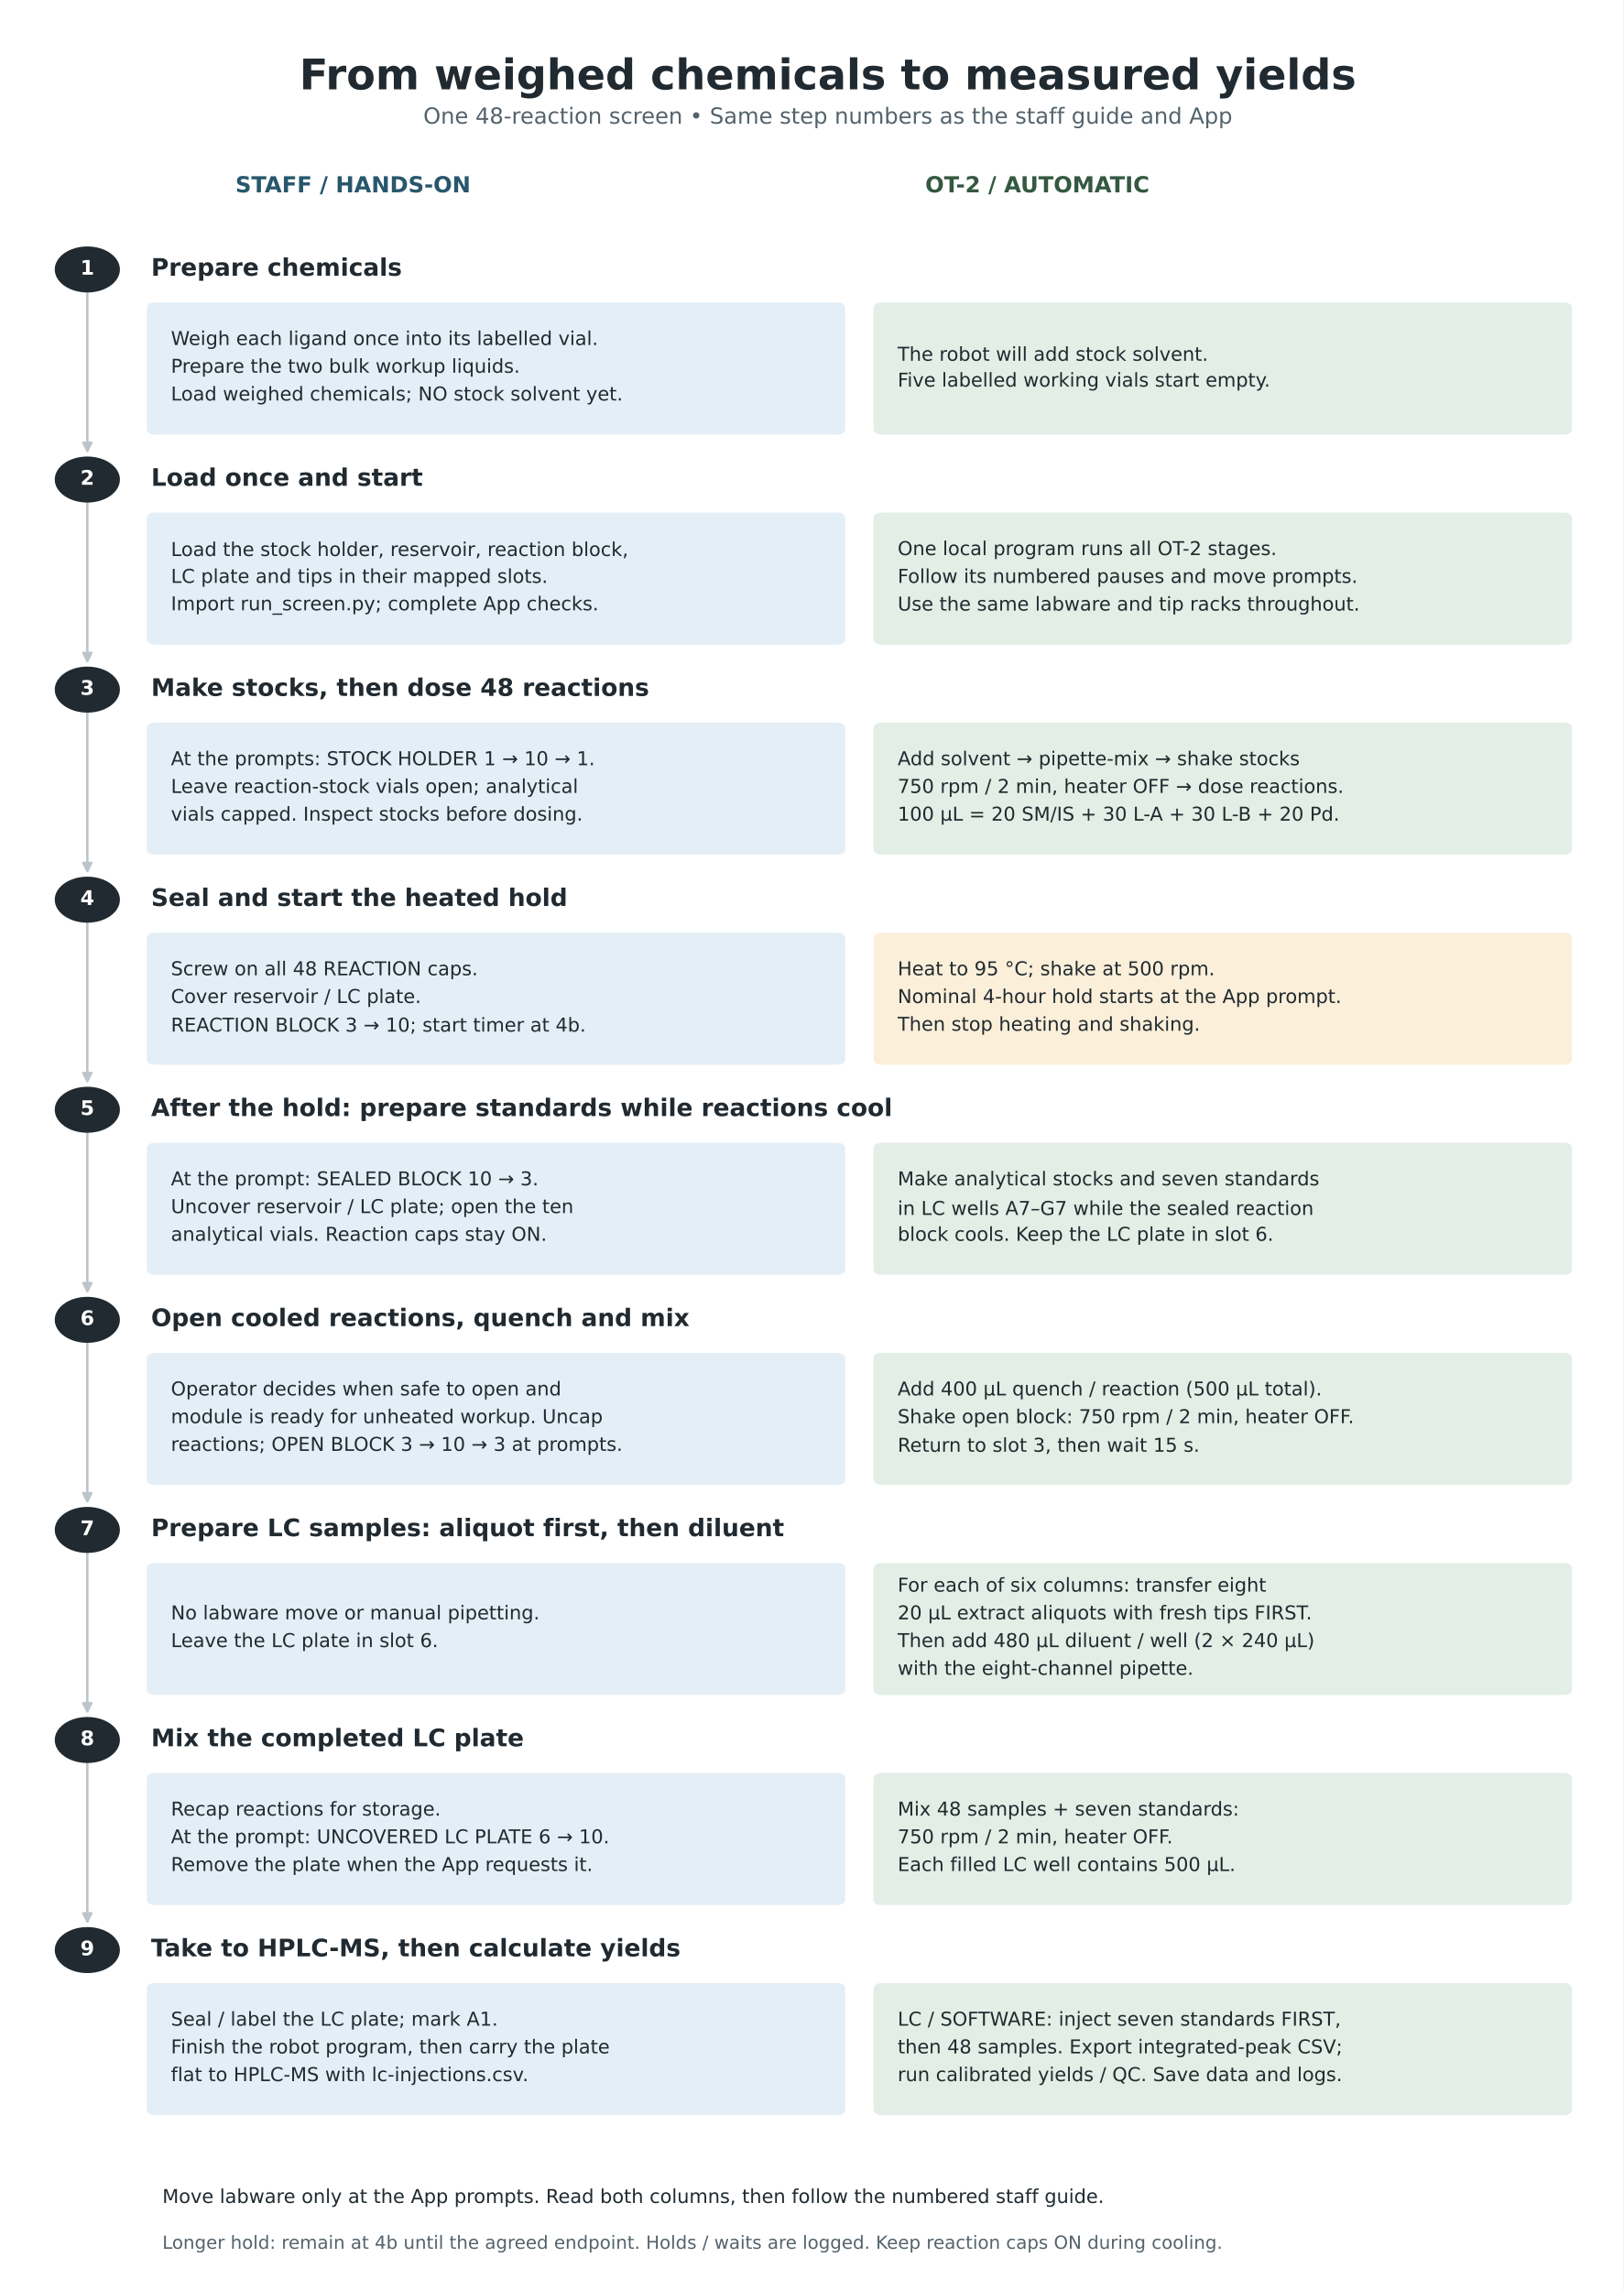
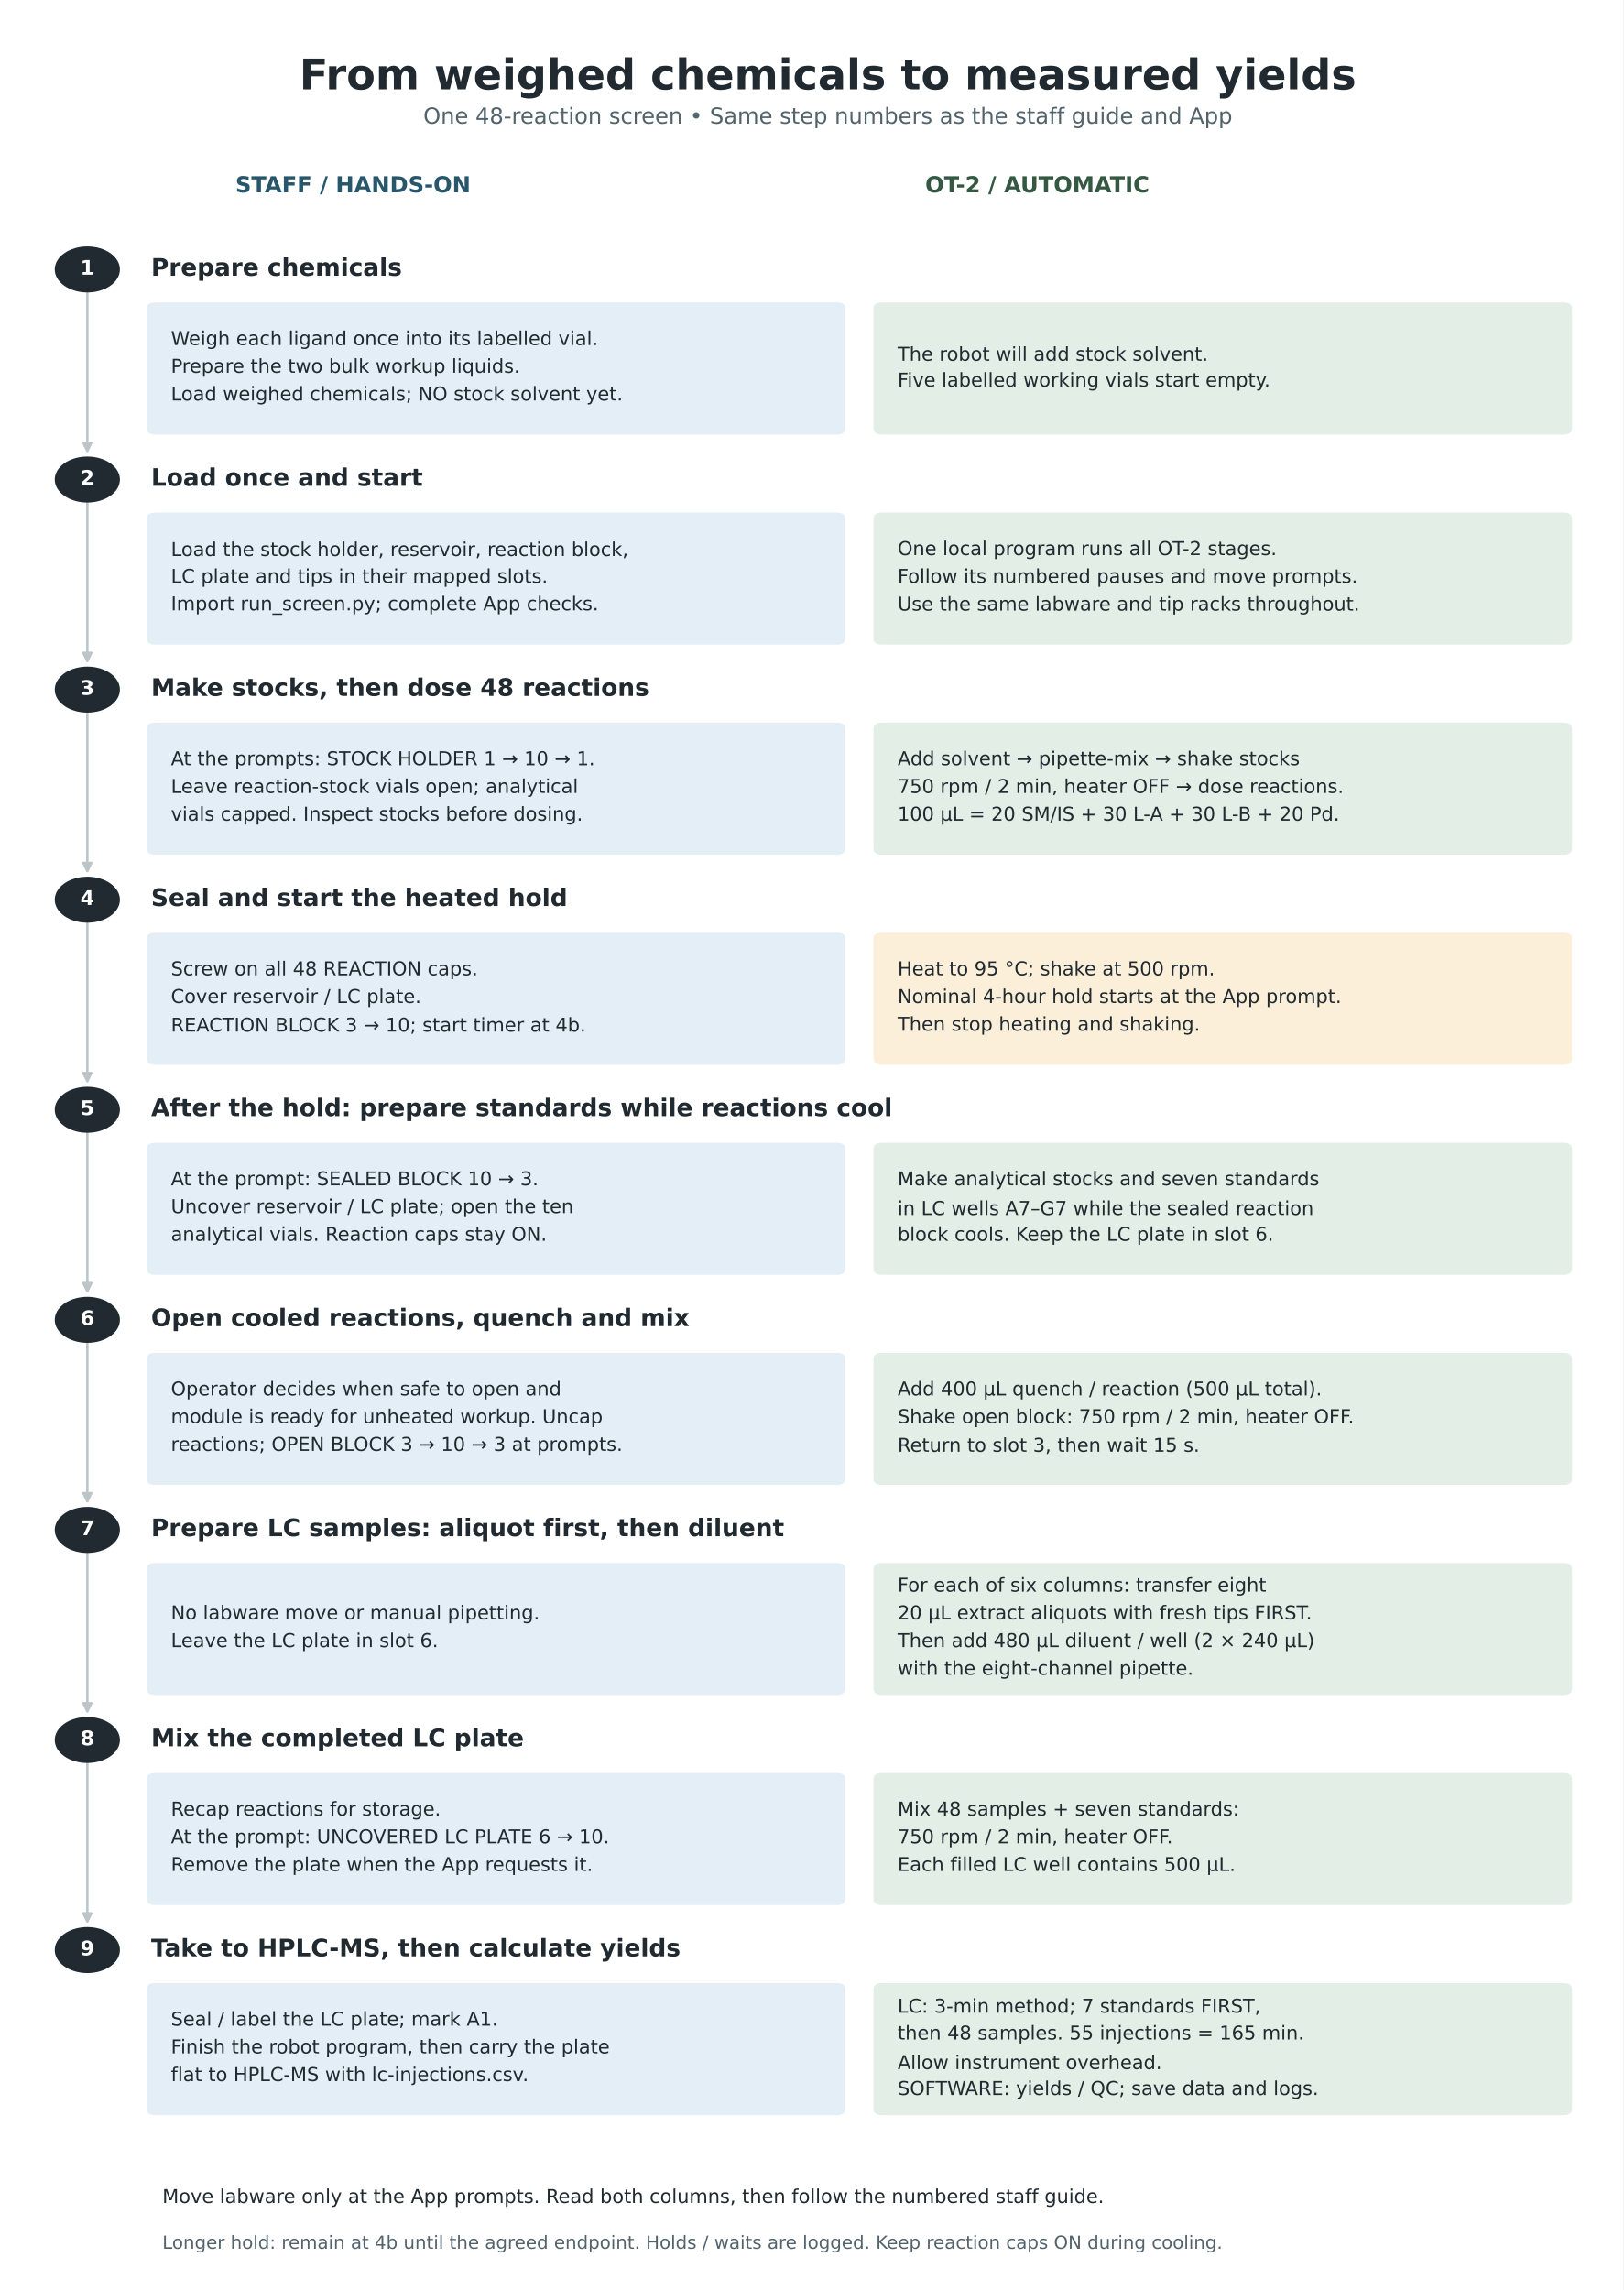
<svg xmlns="http://www.w3.org/2000/svg" width="806.4pt" height="1137.6pt" viewBox="0 0 806.4 1137.6" version="1.1">
  <defs>
    <style type="text/css">*{stroke-linejoin: round; stroke-linecap: butt}</style>
  </defs>
  <g id="figure_1">
    <g id="patch_1">
      <path d="M 0 1137.6 L 806.4 1137.6 L 806.4 0 L 0 0 z " style="fill: #ffffff" />
    </g>
    <g id="axes_1">
      <g id="patch_2">
        <path d="M 43.384 143.812 Q 43.384 184.549 43.384 223.945 " style="fill: none; stroke: #bcc5c9; stroke-width: 1.2; stroke-linecap: round" />
        <path d="M 45.384 219.945 L 43.384 223.945 L 41.384 219.945 z " style="fill: #bcc5c9; stroke: #bcc5c9; stroke-width: 1.2; stroke-linecap: round" />
      </g>
      <g id="patch_3">
        <path d="M 43.384 248.171 Q 43.384 288.909 43.384 328.305 " style="fill: none; stroke: #bcc5c9; stroke-width: 1.2; stroke-linecap: round" />
        <path d="M 45.384 324.305 L 43.384 328.305 L 41.384 324.305 z " style="fill: #bcc5c9; stroke: #bcc5c9; stroke-width: 1.2; stroke-linecap: round" />
      </g>
      <g id="patch_4">
        <path d="M 43.384 352.531 Q 43.384 393.269 43.384 432.665 " style="fill: none; stroke: #bcc5c9; stroke-width: 1.2; stroke-linecap: round" />
        <path d="M 45.384 428.665 L 43.384 432.665 L 41.384 428.665 z " style="fill: #bcc5c9; stroke: #bcc5c9; stroke-width: 1.2; stroke-linecap: round" />
      </g>
      <g id="patch_5">
        <path d="M 43.384 456.891 Q 43.384 497.629 43.384 537.025 " style="fill: none; stroke: #bcc5c9; stroke-width: 1.2; stroke-linecap: round" />
        <path d="M 45.384 533.025 L 43.384 537.025 L 41.384 533.025 z " style="fill: #bcc5c9; stroke: #bcc5c9; stroke-width: 1.2; stroke-linecap: round" />
      </g>
      <g id="patch_6">
        <path d="M 43.384 561.251 Q 43.384 601.988 43.384 641.384 " style="fill: none; stroke: #bcc5c9; stroke-width: 1.2; stroke-linecap: round" />
        <path d="M 45.384 637.384 L 43.384 641.384 L 41.384 637.384 z " style="fill: #bcc5c9; stroke: #bcc5c9; stroke-width: 1.2; stroke-linecap: round" />
      </g>
      <g id="patch_7">
        <path d="M 43.384 665.611 Q 43.384 706.348 43.384 745.744 " style="fill: none; stroke: #bcc5c9; stroke-width: 1.2; stroke-linecap: round" />
        <path d="M 45.384 741.744 L 43.384 745.744 L 41.384 741.744 z " style="fill: #bcc5c9; stroke: #bcc5c9; stroke-width: 1.2; stroke-linecap: round" />
      </g>
      <g id="patch_8">
        <path d="M 43.384 769.971 Q 43.384 810.708 43.384 850.104 " style="fill: none; stroke: #bcc5c9; stroke-width: 1.2; stroke-linecap: round" />
        <path d="M 45.384 846.104 L 43.384 850.104 L 41.384 846.104 z " style="fill: #bcc5c9; stroke: #bcc5c9; stroke-width: 1.2; stroke-linecap: round" />
      </g>
      <g id="patch_9">
        <path d="M 43.384 874.33 Q 43.384 915.068 43.384 954.464 " style="fill: none; stroke: #bcc5c9; stroke-width: 1.2; stroke-linecap: round" />
        <path d="M 45.384 950.464 L 43.384 954.464 L 41.384 950.464 z " style="fill: #bcc5c9; stroke: #bcc5c9; stroke-width: 1.2; stroke-linecap: round" />
      </g>
      <g id="patch_10">
        <path d="M 43.384 145.289 C 47.677 145.289 51.795 144.085 54.83 141.942 C 57.865 139.798 59.571 136.891 59.571 133.86 C 59.571 130.828 57.865 127.921 54.83 125.777 C 51.795 123.634 47.677 122.43 43.384 122.43 C 39.092 122.43 34.974 123.634 31.939 125.777 C 28.903 127.921 27.198 130.828 27.198 133.86 C 27.198 136.891 28.903 139.798 31.939 141.942 C 34.974 144.085 39.092 145.289 43.384 145.289 z " clip-path="url(#p7d0df95e3d)" style="fill: #202a30" />
      </g>
      <g id="patch_11">
        <path d="M 77.165 215.857 L 415.677 215.857 Q 419.9 215.857 419.9 212.875 L 419.9 153.241 Q 419.9 150.259 415.677 150.259 L 77.165 150.259 Q 72.943 150.259 72.943 153.241 L 72.943 212.875 Q 72.943 215.857 77.165 215.857 z " clip-path="url(#p7d0df95e3d)" style="fill: #e4eef6" />
      </g>
      <g id="patch_12">
        <path d="M 438.198 215.857 L 776.71 215.857 Q 780.932 215.857 780.932 212.875 L 780.932 153.241 Q 780.932 150.259 776.71 150.259 L 438.198 150.259 Q 433.975 150.259 433.975 153.241 L 433.975 212.875 Q 433.975 215.857 438.198 215.857 z " clip-path="url(#p7d0df95e3d)" style="fill: #e3eee6" />
      </g>
      <g id="patch_13">
        <path d="M 43.384 249.649 C 47.677 249.649 51.795 248.445 54.83 246.302 C 57.865 244.158 59.571 241.251 59.571 238.219 C 59.571 235.188 57.865 232.281 54.83 230.137 C 51.795 227.994 47.677 226.79 43.384 226.79 C 39.092 226.79 34.974 227.994 31.939 230.137 C 28.903 232.281 27.198 235.188 27.198 238.219 C 27.198 241.251 28.903 244.158 31.939 246.302 C 34.974 248.445 39.092 249.649 43.384 249.649 z " clip-path="url(#p7d0df95e3d)" style="fill: #202a30" />
      </g>
      <g id="patch_14">
        <path d="M 77.165 320.216 L 415.677 320.216 Q 419.9 320.216 419.9 317.235 L 419.9 257.601 Q 419.9 254.619 415.677 254.619 L 77.165 254.619 Q 72.943 254.619 72.943 257.601 L 72.943 317.235 Q 72.943 320.216 77.165 320.216 z " clip-path="url(#p7d0df95e3d)" style="fill: #e4eef6" />
      </g>
      <g id="patch_15">
        <path d="M 438.198 320.216 L 776.71 320.216 Q 780.932 320.216 780.932 317.235 L 780.932 257.601 Q 780.932 254.619 776.71 254.619 L 438.198 254.619 Q 433.975 254.619 433.975 257.601 L 433.975 317.235 Q 433.975 320.216 438.198 320.216 z " clip-path="url(#p7d0df95e3d)" style="fill: #e3eee6" />
      </g>
      <g id="patch_16">
        <path d="M 43.384 354.009 C 47.677 354.009 51.795 352.805 54.83 350.661 C 57.865 348.518 59.571 345.611 59.571 342.579 C 59.571 339.548 57.865 336.641 54.83 334.497 C 51.795 332.354 47.677 331.149 43.384 331.149 C 39.092 331.149 34.974 332.354 31.939 334.497 C 28.903 336.641 27.198 339.548 27.198 342.579 C 27.198 345.611 28.903 348.518 31.939 350.661 C 34.974 352.805 39.092 354.009 43.384 354.009 z " clip-path="url(#p7d0df95e3d)" style="fill: #202a30" />
      </g>
      <g id="patch_17">
        <path d="M 77.165 424.576 L 415.677 424.576 Q 419.9 424.576 419.9 421.595 L 419.9 361.96 Q 419.9 358.979 415.677 358.979 L 77.165 358.979 Q 72.943 358.979 72.943 361.96 L 72.943 421.595 Q 72.943 424.576 77.165 424.576 z " clip-path="url(#p7d0df95e3d)" style="fill: #e4eef6" />
      </g>
      <g id="patch_18">
        <path d="M 438.198 424.576 L 776.71 424.576 Q 780.932 424.576 780.932 421.595 L 780.932 361.96 Q 780.932 358.979 776.71 358.979 L 438.198 358.979 Q 433.975 358.979 433.975 361.96 L 433.975 421.595 Q 433.975 424.576 438.198 424.576 z " clip-path="url(#p7d0df95e3d)" style="fill: #e3eee6" />
      </g>
      <g id="patch_19">
        <path d="M 43.384 458.369 C 47.677 458.369 51.795 457.165 54.83 455.021 C 57.865 452.878 59.571 449.97 59.571 446.939 C 59.571 443.908 57.865 441 54.83 438.857 C 51.795 436.714 47.677 435.509 43.384 435.509 C 39.092 435.509 34.974 436.714 31.939 438.857 C 28.903 441 27.198 443.908 27.198 446.939 C 27.198 449.97 28.903 452.878 31.939 455.021 C 34.974 457.165 39.092 458.369 43.384 458.369 z " clip-path="url(#p7d0df95e3d)" style="fill: #202a30" />
      </g>
      <g id="patch_20">
        <path d="M 77.165 528.936 L 415.677 528.936 Q 419.9 528.936 419.9 525.954 L 419.9 466.32 Q 419.9 463.338 415.677 463.338 L 77.165 463.338 Q 72.943 463.338 72.943 466.32 L 72.943 525.954 Q 72.943 528.936 77.165 528.936 z " clip-path="url(#p7d0df95e3d)" style="fill: #e4eef6" />
      </g>
      <g id="patch_21">
        <path d="M 438.198 528.936 L 776.71 528.936 Q 780.932 528.936 780.932 525.954 L 780.932 466.32 Q 780.932 463.338 776.71 463.338 L 438.198 463.338 Q 433.975 463.338 433.975 466.32 L 433.975 525.954 Q 433.975 528.936 438.198 528.936 z " clip-path="url(#p7d0df95e3d)" style="fill: #fbefd9" />
      </g>
      <g id="patch_22">
        <path d="M 43.384 562.729 C 47.677 562.729 51.795 561.524 54.83 559.381 C 57.865 557.238 59.571 554.33 59.571 551.299 C 59.571 548.268 57.865 545.36 54.83 543.217 C 51.795 541.073 47.677 539.869 43.384 539.869 C 39.092 539.869 34.974 541.073 31.939 543.217 C 28.903 545.36 27.198 548.268 27.198 551.299 C 27.198 554.33 28.903 557.238 31.939 559.381 C 34.974 561.524 39.092 562.729 43.384 562.729 z " clip-path="url(#p7d0df95e3d)" style="fill: #202a30" />
      </g>
      <g id="patch_23">
        <path d="M 77.165 633.296 L 415.677 633.296 Q 419.9 633.296 419.9 630.314 L 419.9 570.68 Q 419.9 567.698 415.677 567.698 L 77.165 567.698 Q 72.943 567.698 72.943 570.68 L 72.943 630.314 Q 72.943 633.296 77.165 633.296 z " clip-path="url(#p7d0df95e3d)" style="fill: #e4eef6" />
      </g>
      <g id="patch_24">
        <path d="M 438.198 633.296 L 776.71 633.296 Q 780.932 633.296 780.932 630.314 L 780.932 570.68 Q 780.932 567.698 776.71 567.698 L 438.198 567.698 Q 433.975 567.698 433.975 570.68 L 433.975 630.314 Q 433.975 633.296 438.198 633.296 z " clip-path="url(#p7d0df95e3d)" style="fill: #e3eee6" />
      </g>
      <g id="patch_25">
        <path d="M 43.384 667.089 C 47.677 667.089 51.795 665.884 54.83 663.741 C 57.865 661.597 59.571 658.69 59.571 655.659 C 59.571 652.628 57.865 649.72 54.83 647.577 C 51.795 645.433 47.677 644.229 43.384 644.229 C 39.092 644.229 34.974 645.433 31.939 647.577 C 28.903 649.72 27.198 652.628 27.198 655.659 C 27.198 658.69 28.903 661.597 31.939 663.741 C 34.974 665.884 39.092 667.089 43.384 667.089 z " clip-path="url(#p7d0df95e3d)" style="fill: #202a30" />
      </g>
      <g id="patch_26">
        <path d="M 77.165 737.656 L 415.677 737.656 Q 419.9 737.656 419.9 734.674 L 419.9 675.04 Q 419.9 672.058 415.677 672.058 L 77.165 672.058 Q 72.943 672.058 72.943 675.04 L 72.943 734.674 Q 72.943 737.656 77.165 737.656 z " clip-path="url(#p7d0df95e3d)" style="fill: #e4eef6" />
      </g>
      <g id="patch_27">
        <path d="M 438.198 737.656 L 776.71 737.656 Q 780.932 737.656 780.932 734.674 L 780.932 675.04 Q 780.932 672.058 776.71 672.058 L 438.198 672.058 Q 433.975 672.058 433.975 675.04 L 433.975 734.674 Q 433.975 737.656 438.198 737.656 z " clip-path="url(#p7d0df95e3d)" style="fill: #e3eee6" />
      </g>
      <g id="patch_28">
        <path d="M 43.384 771.448 C 47.677 771.448 51.795 770.244 54.83 768.101 C 57.865 765.957 59.571 763.05 59.571 760.019 C 59.571 756.987 57.865 754.08 54.83 751.936 C 51.795 749.793 47.677 748.589 43.384 748.589 C 39.092 748.589 34.974 749.793 31.939 751.936 C 28.903 754.08 27.198 756.987 27.198 760.019 C 27.198 763.05 28.903 765.957 31.939 768.101 C 34.974 770.244 39.092 771.448 43.384 771.448 z " clip-path="url(#p7d0df95e3d)" style="fill: #202a30" />
      </g>
      <g id="patch_29">
        <path d="M 77.165 842.016 L 415.677 842.016 Q 419.9 842.016 419.9 839.034 L 419.9 779.4 Q 419.9 776.418 415.677 776.418 L 77.165 776.418 Q 72.943 776.418 72.943 779.4 L 72.943 839.034 Q 72.943 842.016 77.165 842.016 z " clip-path="url(#p7d0df95e3d)" style="fill: #e4eef6" />
      </g>
      <g id="patch_30">
        <path d="M 438.198 842.016 L 776.71 842.016 Q 780.932 842.016 780.932 839.034 L 780.932 779.4 Q 780.932 776.418 776.71 776.418 L 438.198 776.418 Q 433.975 776.418 433.975 779.4 L 433.975 839.034 Q 433.975 842.016 438.198 842.016 z " clip-path="url(#p7d0df95e3d)" style="fill: #e3eee6" />
      </g>
      <g id="patch_31">
        <path d="M 43.384 875.808 C 47.677 875.808 51.795 874.604 54.83 872.461 C 57.865 870.317 59.571 867.41 59.571 864.378 C 59.571 861.347 57.865 858.44 54.83 856.296 C 51.795 854.153 47.677 852.949 43.384 852.949 C 39.092 852.949 34.974 854.153 31.939 856.296 C 28.903 858.44 27.198 861.347 27.198 864.378 C 27.198 867.41 28.903 870.317 31.939 872.461 C 34.974 874.604 39.092 875.808 43.384 875.808 z " clip-path="url(#p7d0df95e3d)" style="fill: #202a30" />
      </g>
      <g id="patch_32">
        <path d="M 77.165 946.375 L 415.677 946.375 Q 419.9 946.375 419.9 943.394 L 419.9 883.76 Q 419.9 880.778 415.677 880.778 L 77.165 880.778 Q 72.943 880.778 72.943 883.76 L 72.943 943.394 Q 72.943 946.375 77.165 946.375 z " clip-path="url(#p7d0df95e3d)" style="fill: #e4eef6" />
      </g>
      <g id="patch_33">
        <path d="M 438.198 946.375 L 776.71 946.375 Q 780.932 946.375 780.932 943.394 L 780.932 883.76 Q 780.932 880.778 776.71 880.778 L 438.198 880.778 Q 433.975 880.778 433.975 883.76 L 433.975 943.394 Q 433.975 946.375 438.198 946.375 z " clip-path="url(#p7d0df95e3d)" style="fill: #e3eee6" />
      </g>
      <g id="patch_34">
        <path d="M 43.384 980.168 C 47.677 980.168 51.795 978.964 54.83 976.82 C 57.865 974.677 59.571 971.769 59.571 968.738 C 59.571 965.707 57.865 962.8 54.83 960.656 C 51.795 958.513 47.677 957.308 43.384 957.308 C 39.092 957.308 34.974 958.513 31.939 960.656 C 28.903 962.8 27.198 965.707 27.198 968.738 C 27.198 971.769 28.903 974.677 31.939 976.82 C 34.974 978.964 39.092 980.168 43.384 980.168 z " clip-path="url(#p7d0df95e3d)" style="fill: #202a30" />
      </g>
      <g id="patch_35">
        <path d="M 77.165 1050.735 L 415.677 1050.735 Q 419.9 1050.735 419.9 1047.754 L 419.9 988.119 Q 419.9 985.138 415.677 985.138 L 77.165 985.138 Q 72.943 985.138 72.943 988.119 L 72.943 1047.754 Q 72.943 1050.735 77.165 1050.735 z " clip-path="url(#p7d0df95e3d)" style="fill: #e4eef6" />
      </g>
      <g id="patch_36">
        <path d="M 438.198 1050.735 L 776.71 1050.735 Q 780.932 1050.735 780.932 1047.754 L 780.932 988.119 Q 780.932 985.138 776.71 985.138 L 438.198 985.138 Q 433.975 985.138 433.975 988.119 L 433.975 1047.754 Q 433.975 1050.735 438.198 1050.735 z " clip-path="url(#p7d0df95e3d)" style="fill: #e3eee6" />
      </g>
      <g id="text_1">
        <text style="font-weight: 700; font-size: 10px; font-family: 'DejaVu Sans'; text-anchor: middle; fill: #ffffff" x="43.384" y="136.457" transform="rotate(-0 43.38432 136.4573)">1</text>
      </g>
      <g id="text_2">
        <text style="font-weight: 700; font-size: 12px; font-family: 'DejaVu Sans'; text-anchor: start; fill: #202a30" x="75.054" y="136.977" transform="rotate(-0 75.05385 136.9773)">Prepare chemicals</text>
      </g>
      <g id="text_3">
        <text style="font-size: 9.5px; font-family: 'DejaVu Sans'; fill: #202a30" transform="translate(84.90659 171.4073)">Weigh each ligand once into its labelled vial.</text>
        <text style="font-size: 9.5px; font-family: 'DejaVu Sans'; fill: #202a30" transform="translate(84.90659 185.1823)">Prepare the two bulk workup liquids.</text>
        <text style="font-size: 9.5px; font-family: 'DejaVu Sans'; fill: #202a30" transform="translate(84.90659 198.9573)">Load weighed chemicals; NO stock solvent yet.</text>
      </g>
      <g id="text_4">
        <text style="font-size: 9.5px; font-family: 'DejaVu Sans'; fill: #202a30" transform="translate(445.9392 179.2151)">The robot will add stock solvent.</text>
        <text style="font-size: 9.5px; font-family: 'DejaVu Sans'; fill: #202a30" transform="translate(445.9392 192.0698)">Five labelled working vials start empty.</text>
      </g>
      <g id="text_5">
        <text style="font-weight: 700; font-size: 10px; font-family: 'DejaVu Sans'; text-anchor: middle; fill: #ffffff" x="43.384" y="240.817" transform="rotate(-0 43.38432 240.8171)">2</text>
      </g>
      <g id="text_6">
        <text style="font-weight: 700; font-size: 12px; font-family: 'DejaVu Sans'; text-anchor: start; fill: #202a30" x="75.054" y="241.337" transform="rotate(-0 75.05385 241.3371)">Load once and start</text>
      </g>
      <g id="text_7">
        <text style="font-size: 9.5px; font-family: 'DejaVu Sans'; fill: #202a30" transform="translate(84.90659 276.2028)">Load the stock holder, reservoir, reaction block,</text>
        <text style="font-size: 9.5px; font-family: 'DejaVu Sans'; fill: #202a30" transform="translate(84.90659 289.5421)">LC plate and tips in their mapped slots.</text>
        <text style="font-size: 9.5px; font-family: 'DejaVu Sans'; fill: #202a30" transform="translate(84.90659 303.185)">Import run_screen.py; complete App checks.</text>
      </g>
      <g id="text_8">
        <text style="font-size: 9.5px; font-family: 'DejaVu Sans'; fill: #202a30" transform="translate(445.9392 275.7671)">One local program runs all OT-2 stages.</text>
        <text style="font-size: 9.5px; font-family: 'DejaVu Sans'; fill: #202a30" transform="translate(445.9392 289.5421)">Follow its numbered pauses and move prompts.</text>
        <text style="font-size: 9.5px; font-family: 'DejaVu Sans'; fill: #202a30" transform="translate(445.9392 303.3171)">Use the same labware and tip racks throughout.</text>
      </g>
      <g id="text_9">
        <text style="font-weight: 700; font-size: 10px; font-family: 'DejaVu Sans'; text-anchor: middle; fill: #ffffff" x="43.384" y="345.177" transform="rotate(-0 43.38432 345.1769)">3</text>
      </g>
      <g id="text_10">
        <text style="font-weight: 700; font-size: 12px; font-family: 'DejaVu Sans'; text-anchor: start; fill: #202a30" x="75.054" y="345.697" transform="rotate(-0 75.05385 345.6969)">Make stocks, then dose 48 reactions</text>
      </g>
      <g id="text_11">
        <text style="font-size: 9.5px; font-family: 'DejaVu Sans'; fill: #202a30" transform="translate(84.90659 380.1269)">At the prompts: STOCK HOLDER 1 → 10 → 1.</text>
        <text style="font-size: 9.5px; font-family: 'DejaVu Sans'; fill: #202a30" transform="translate(84.90659 393.9019)">Leave reaction-stock vials open; analytical</text>
        <text style="font-size: 9.5px; font-family: 'DejaVu Sans'; fill: #202a30" transform="translate(84.90659 407.6769)">vials capped. Inspect stocks before dosing.</text>
      </g>
      <g id="text_12">
        <text style="font-size: 9.5px; font-family: 'DejaVu Sans'; fill: #202a30" transform="translate(445.9392 380.1269)">Add solvent → pipette-mix → shake stocks</text>
        <text style="font-size: 9.5px; font-family: 'DejaVu Sans'; fill: #202a30" transform="translate(445.9392 393.9019)">750 rpm / 2 min, heater OFF → dose reactions.</text>
        <text style="font-size: 9.5px; font-family: 'DejaVu Sans'; fill: #202a30" transform="translate(445.9392 407.6769)">100 µL = 20 SM/IS + 30 L-A + 30 L-B + 20 Pd.</text>
      </g>
      <g id="text_13">
        <text style="font-weight: 700; font-size: 10px; font-family: 'DejaVu Sans'; text-anchor: middle; fill: #ffffff" x="43.384" y="449.537" transform="rotate(-0 43.38432 449.5367)">4</text>
      </g>
      <g id="text_14">
        <text style="font-weight: 700; font-size: 12px; font-family: 'DejaVu Sans'; text-anchor: start; fill: #202a30" x="75.054" y="450.057" transform="rotate(-0 75.05385 450.0567)">Seal and start the heated hold</text>
      </g>
      <g id="text_15">
        <text style="font-size: 9.5px; font-family: 'DejaVu Sans'; fill: #202a30" transform="translate(84.90659 484.4868)">Screw on all 48 REACTION caps.</text>
        <text style="font-size: 9.5px; font-family: 'DejaVu Sans'; fill: #202a30" transform="translate(84.90659 498.2618)">Cover reservoir / LC plate.</text>
        <text style="font-size: 9.5px; font-family: 'DejaVu Sans'; fill: #202a30" transform="translate(84.90659 512.4724)">REACTION BLOCK 3 → 10; start timer at 4b.</text>
      </g>
      <g id="text_16">
        <text style="font-size: 9.5px; font-family: 'DejaVu Sans'; fill: #202a30" transform="translate(445.9392 484.4868)">Heat to 95 °C; shake at 500 rpm.</text>
        <text style="font-size: 9.5px; font-family: 'DejaVu Sans'; fill: #202a30" transform="translate(445.9392 498.2618)">Nominal 4-hour hold starts at the App prompt.</text>
        <text style="font-size: 9.5px; font-family: 'DejaVu Sans'; fill: #202a30" transform="translate(445.9392 512.0368)">Then stop heating and shaking.</text>
      </g>
      <g id="text_17">
        <text style="font-weight: 700; font-size: 10px; font-family: 'DejaVu Sans'; text-anchor: middle; fill: #ffffff" x="43.384" y="553.897" transform="rotate(-0 43.38432 553.8966)">5</text>
      </g>
      <g id="text_18">
        <text style="font-weight: 700; font-size: 12px; font-family: 'DejaVu Sans'; text-anchor: start; fill: #202a30" x="75.054" y="554.417" transform="rotate(-0 75.05385 554.4166)">After the hold: prepare standards while reactions cool</text>
      </g>
      <g id="text_19">
        <text style="font-size: 9.5px; font-family: 'DejaVu Sans'; fill: #202a30" transform="translate(84.90659 588.8466)">At the prompt: SEALED BLOCK 10 → 3.</text>
        <text style="font-size: 9.5px; font-family: 'DejaVu Sans'; fill: #202a30" transform="translate(84.90659 602.6216)">Uncover reservoir / LC plate; open the ten</text>
        <text style="font-size: 9.5px; font-family: 'DejaVu Sans'; fill: #202a30" transform="translate(84.90659 616.3966)">analytical vials. Reaction caps stay ON.</text>
      </g>
      <g id="text_20">
        <text style="font-size: 9.5px; font-family: 'DejaVu Sans'; fill: #202a30" transform="translate(445.9392 588.8466)">Make analytical stocks and seven standards</text>
        <text style="font-size: 9.5px; font-family: 'DejaVu Sans'; fill: #202a30" transform="translate(445.9392 603.5419)">in LC wells A7–G7 while the sealed reaction</text>
        <text style="font-size: 9.5px; font-family: 'DejaVu Sans'; fill: #202a30" transform="translate(445.9392 616.3966)">block cools. Keep the LC plate in slot 6.</text>
      </g>
      <g id="text_21">
        <text style="font-weight: 700; font-size: 10px; font-family: 'DejaVu Sans'; text-anchor: middle; fill: #ffffff" x="43.384" y="658.256" transform="rotate(-0 43.38432 658.2564)">6</text>
      </g>
      <g id="text_22">
        <text style="font-weight: 700; font-size: 12px; font-family: 'DejaVu Sans'; text-anchor: start; fill: #202a30" x="75.054" y="658.776" transform="rotate(-0 75.05385 658.7764)">Open cooled reactions, quench and mix</text>
      </g>
      <g id="text_23">
        <text style="font-size: 9.5px; font-family: 'DejaVu Sans'; fill: #202a30" transform="translate(84.90659 693.2064)">Operator decides when safe to open and</text>
        <text style="font-size: 9.5px; font-family: 'DejaVu Sans'; fill: #202a30" transform="translate(84.90659 706.9814)">module is ready for unheated workup. Uncap</text>
        <text style="font-size: 9.5px; font-family: 'DejaVu Sans'; fill: #202a30" transform="translate(84.90659 720.7564)">reactions; OPEN BLOCK 3 → 10 → 3 at prompts.</text>
      </g>
      <g id="text_24">
        <text style="font-size: 9.5px; font-family: 'DejaVu Sans'; fill: #202a30" transform="translate(445.9392 693.2064)">Add 400 µL quench / reaction (500 µL total).</text>
        <text style="font-size: 9.5px; font-family: 'DejaVu Sans'; fill: #202a30" transform="translate(445.9392 706.9814)">Shake open block: 750 rpm / 2 min, heater OFF.</text>
        <text style="font-size: 9.5px; font-family: 'DejaVu Sans'; fill: #202a30" transform="translate(445.9392 721.1921)">Return to slot 3, then wait 15 s.</text>
      </g>
      <g id="text_25">
        <text style="font-weight: 700; font-size: 10px; font-family: 'DejaVu Sans'; text-anchor: middle; fill: #ffffff" x="43.384" y="762.616" transform="rotate(-0 43.38432 762.6162)">7</text>
      </g>
      <g id="text_26">
        <text style="font-weight: 700; font-size: 12px; font-family: 'DejaVu Sans'; text-anchor: start; fill: #202a30" x="75.054" y="763.136" transform="rotate(-0 75.05385 763.1362)">Prepare LC samples: aliquot first, then diluent</text>
      </g>
      <g id="text_27">
        <text style="font-size: 9.5px; font-family: 'DejaVu Sans'; fill: #202a30" transform="translate(84.90659 804.4537)">No labware move or manual pipetting.</text>
        <text style="font-size: 9.5px; font-family: 'DejaVu Sans'; fill: #202a30" transform="translate(84.90659 818.2287)">Leave the LC plate in slot 6.</text>
      </g>
      <g id="text_28">
        <text style="font-size: 9.5px; font-family: 'DejaVu Sans'; fill: #202a30" transform="translate(445.9392 790.6787)">For each of six columns: transfer eight</text>
        <text style="font-size: 9.5px; font-family: 'DejaVu Sans'; fill: #202a30" transform="translate(445.9392 804.4537)">20 µL extract aliquots with fresh tips FIRST.</text>
        <text style="font-size: 9.5px; font-family: 'DejaVu Sans'; fill: #202a30" transform="translate(445.9392 818.2287)">Then add 480 µL diluent / well (2 × 240 µL)</text>
        <text style="font-size: 9.5px; font-family: 'DejaVu Sans'; fill: #202a30" transform="translate(445.9392 832.0037)">with the eight-channel pipette.</text>
      </g>
      <g id="text_29">
        <text style="font-weight: 700; font-size: 10px; font-family: 'DejaVu Sans'; text-anchor: middle; fill: #ffffff" x="43.384" y="866.976" transform="rotate(-0 43.38432 866.9761)">8</text>
      </g>
      <g id="text_30">
        <text style="font-weight: 700; font-size: 12px; font-family: 'DejaVu Sans'; text-anchor: start; fill: #202a30" x="75.054" y="867.496" transform="rotate(-0 75.05385 867.4961)">Mix the completed LC plate</text>
      </g>
      <g id="text_31">
        <text style="font-size: 9.5px; font-family: 'DejaVu Sans'; fill: #202a30" transform="translate(84.90659 901.9261)">Recap reactions for storage.</text>
        <text style="font-size: 9.5px; font-family: 'DejaVu Sans'; fill: #202a30" transform="translate(84.90659 915.7011)">At the prompt: UNCOVERED LC PLATE 6 → 10.</text>
        <text style="font-size: 9.5px; font-family: 'DejaVu Sans'; fill: #202a30" transform="translate(84.90659 929.4761)">Remove the plate when the App requests it.</text>
      </g>
      <g id="text_32">
        <text style="font-size: 9.5px; font-family: 'DejaVu Sans'; fill: #202a30" transform="translate(445.9392 901.9261)">Mix 48 samples + seven standards:</text>
        <text style="font-size: 9.5px; font-family: 'DejaVu Sans'; fill: #202a30" transform="translate(445.9392 915.7011)">750 rpm / 2 min, heater OFF.</text>
        <text style="font-size: 9.5px; font-family: 'DejaVu Sans'; fill: #202a30" transform="translate(445.9392 929.4761)">Each filled LC well contains 500 µL.</text>
      </g>
      <g id="text_33">
        <text style="font-weight: 700; font-size: 10px; font-family: 'DejaVu Sans'; text-anchor: middle; fill: #ffffff" x="43.384" y="971.336" transform="rotate(-0 43.38432 971.3359)">9</text>
      </g>
      <g id="text_34">
        <text style="font-weight: 700; font-size: 12px; font-family: 'DejaVu Sans'; text-anchor: start; fill: #202a30" x="75.054" y="971.856" transform="rotate(-0 75.05385 971.8559)">Take to HPLC-MS, then calculate yields</text>
      </g>
      <g id="text_35">
        <text style="font-size: 9.5px; font-family: 'DejaVu Sans'; fill: #202a30" transform="translate(84.90659 1006.286)">Seal / label the LC plate; mark A1.</text>
        <text style="font-size: 9.5px; font-family: 'DejaVu Sans'; fill: #202a30" transform="translate(84.90659 1020.061)">Finish the robot program, then carry the plate</text>
        <text style="font-size: 9.5px; font-family: 'DejaVu Sans'; fill: #202a30" transform="translate(84.90659 1033.836)">flat to HPLC-MS with lc-injections.csv.</text>
      </g>
      <g id="text_36">
-         <text style="font-size: 9.5px; font-family: 'DejaVu Sans'; fill: #202a30" transform="translate(445.9392 1006.286)">LC / SOFTWARE: inject seven standards FIRST,</text>
-         <text style="font-size: 9.5px; font-family: 'DejaVu Sans'; fill: #202a30" transform="translate(445.9392 1020.061)">then 48 samples. Export integrated-peak CSV;</text>
-         <text style="font-size: 9.5px; font-family: 'DejaVu Sans'; fill: #202a30" transform="translate(445.9392 1033.836)">run calibrated yields / QC. Save data and logs.</text>
+         <text style="font-size: 9.5px; font-family: 'DejaVu Sans'; fill: #202a30" transform="translate(445.9392 999.8341)">LC: 3-min method; 7 standards FIRST,</text>
+         <text style="font-size: 9.5px; font-family: 'DejaVu Sans'; fill: #202a30" transform="translate(445.9392 1013.173)">then 48 samples. 55 injections = 165 min.</text>
+         <text style="font-size: 9.5px; font-family: 'DejaVu Sans'; fill: #202a30" transform="translate(445.9392 1027.869)">Allow instrument overhead.</text>
+         <text style="font-size: 9.5px; font-family: 'DejaVu Sans'; fill: #202a30" transform="translate(445.9392 1040.723)">SOFTWARE: yields / QC; save data and logs.</text>
      </g>
    </g>
    <g id="text_37">
      <text style="font-weight: 700; font-size: 21px; font-family: 'DejaVu Sans'; text-anchor: middle; fill: #202a30" x="411.264" y="44.397" transform="rotate(-0 411.264 44.39672)">From weighed chemicals to measured yields</text>
    </g>
    <g id="text_38">
      <text style="font-size: 11px; font-family: 'DejaVu Sans'; text-anchor: middle; fill: #53636c" x="411.264" y="61.43" transform="rotate(-0 411.264 61.4304)">One 48-reaction screen  •  Same step numbers as the staff guide and App</text>
    </g>
    <g id="text_39">
      <text style="font-weight: 700; font-size: 11px; font-family: 'DejaVu Sans'; text-anchor: start; fill: #28576c" x="116.928" y="95.558" transform="rotate(-0 116.928 95.5584)">STAFF / HANDS-ON</text>
    </g>
    <g id="text_40">
      <text style="font-weight: 700; font-size: 11px; font-family: 'DejaVu Sans'; text-anchor: start; fill: #345841" x="459.648" y="95.558" transform="rotate(-0 459.648 95.5584)">OT-2 / AUTOMATIC</text>
    </g>
    <g id="text_41">
      <text style="font-size: 9.5px; font-family: 'DejaVu Sans'; text-anchor: start; fill: #202a30" x="80.64" y="1094.371" transform="rotate(-0 80.64 1094.371)">Move labware only at the App prompts. Read both columns, then follow the numbered staff guide.</text>
    </g>
    <g id="text_42">
      <text style="font-size: 9px; font-family: 'DejaVu Sans'; text-anchor: start; fill: #53636c" x="80.64" y="1117.123" transform="rotate(-0 80.64 1117.123)">Longer hold: remain at 4b until the agreed endpoint. Holds / waits are logged. Keep reaction caps ON during cooling.</text>
    </g>
  </g>
  <defs>
    <clipPath id="p7d0df95e3d">
      <rect x="20.16" y="119.448" width="774.144" height="944.208" />
    </clipPath>
  </defs>
</svg>
